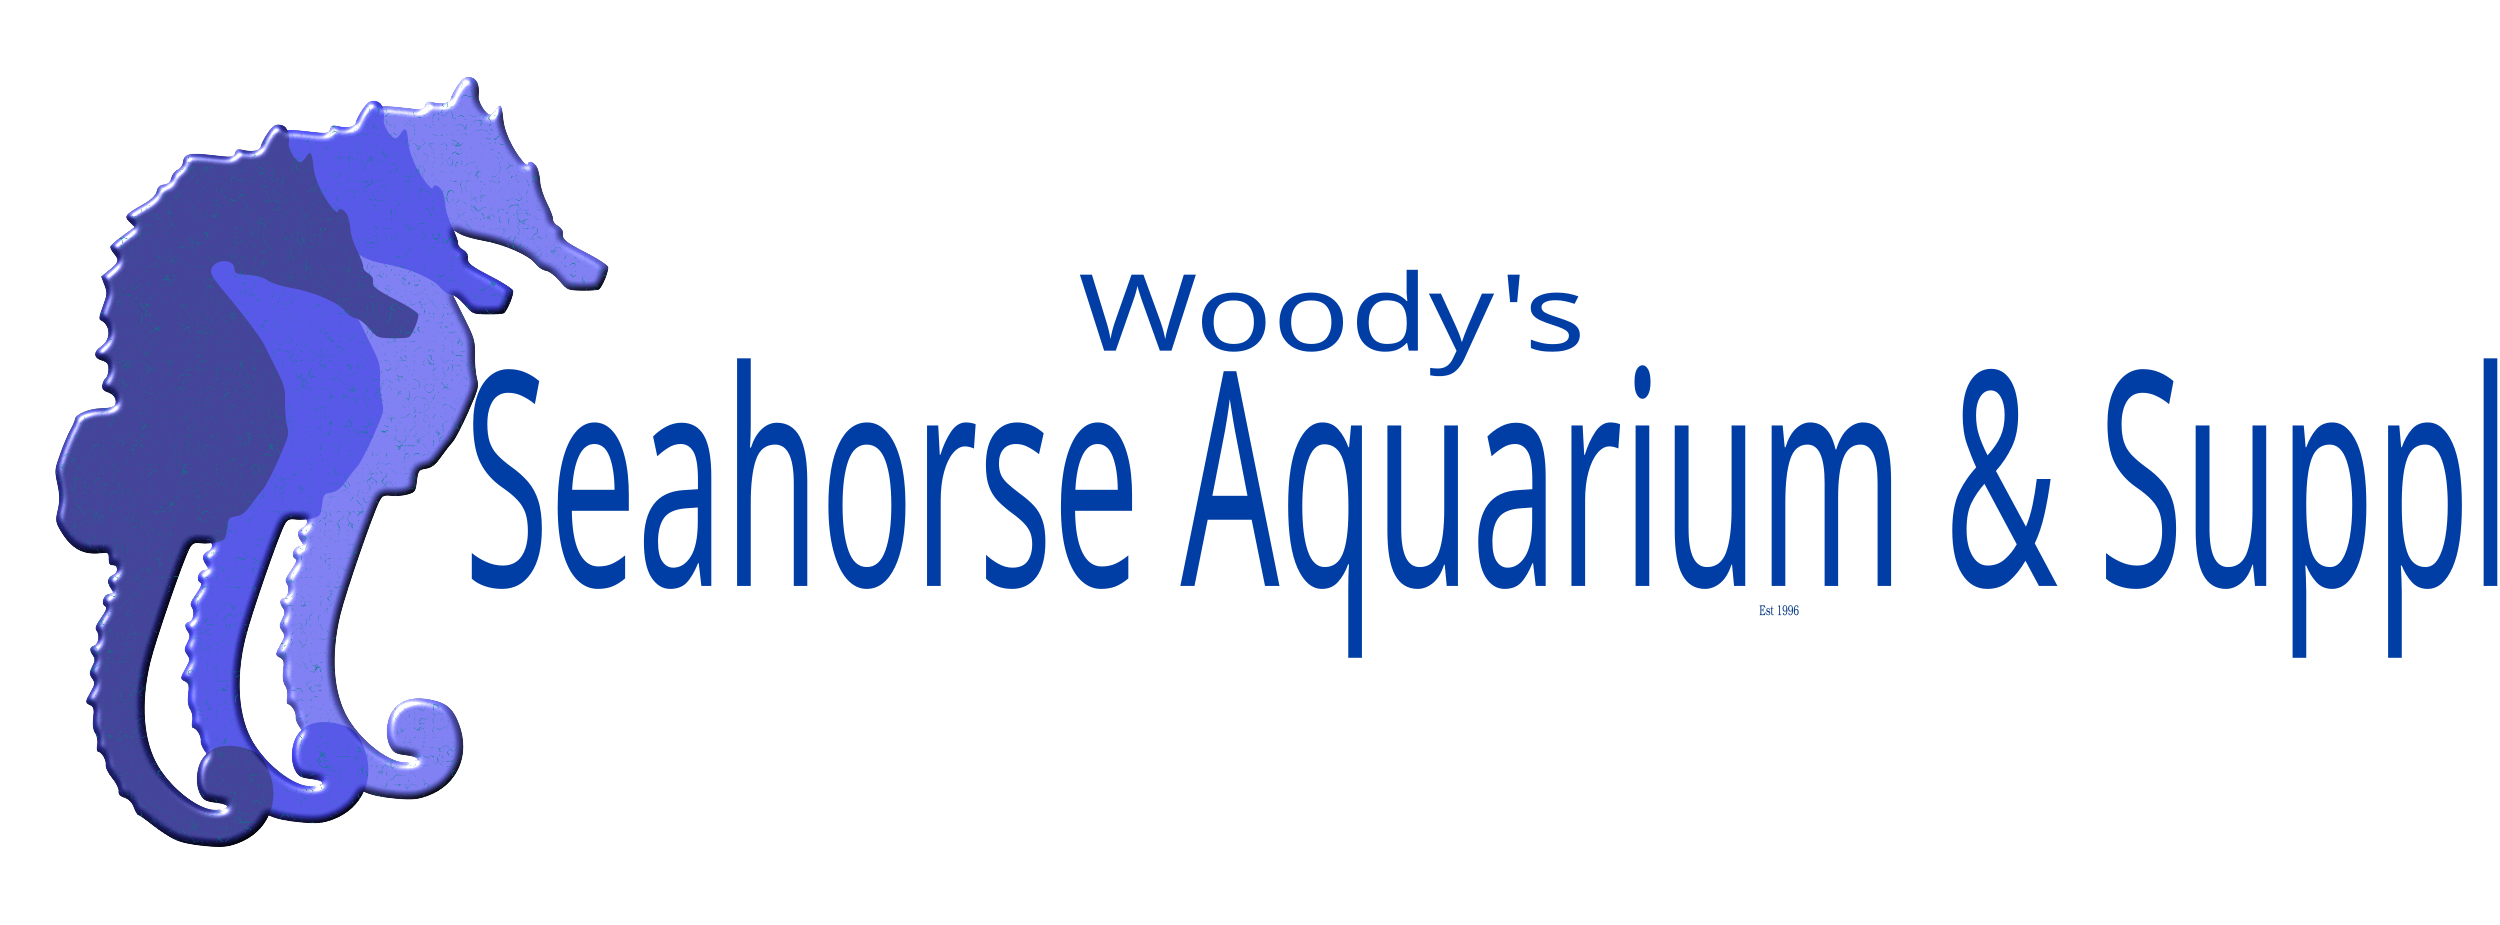
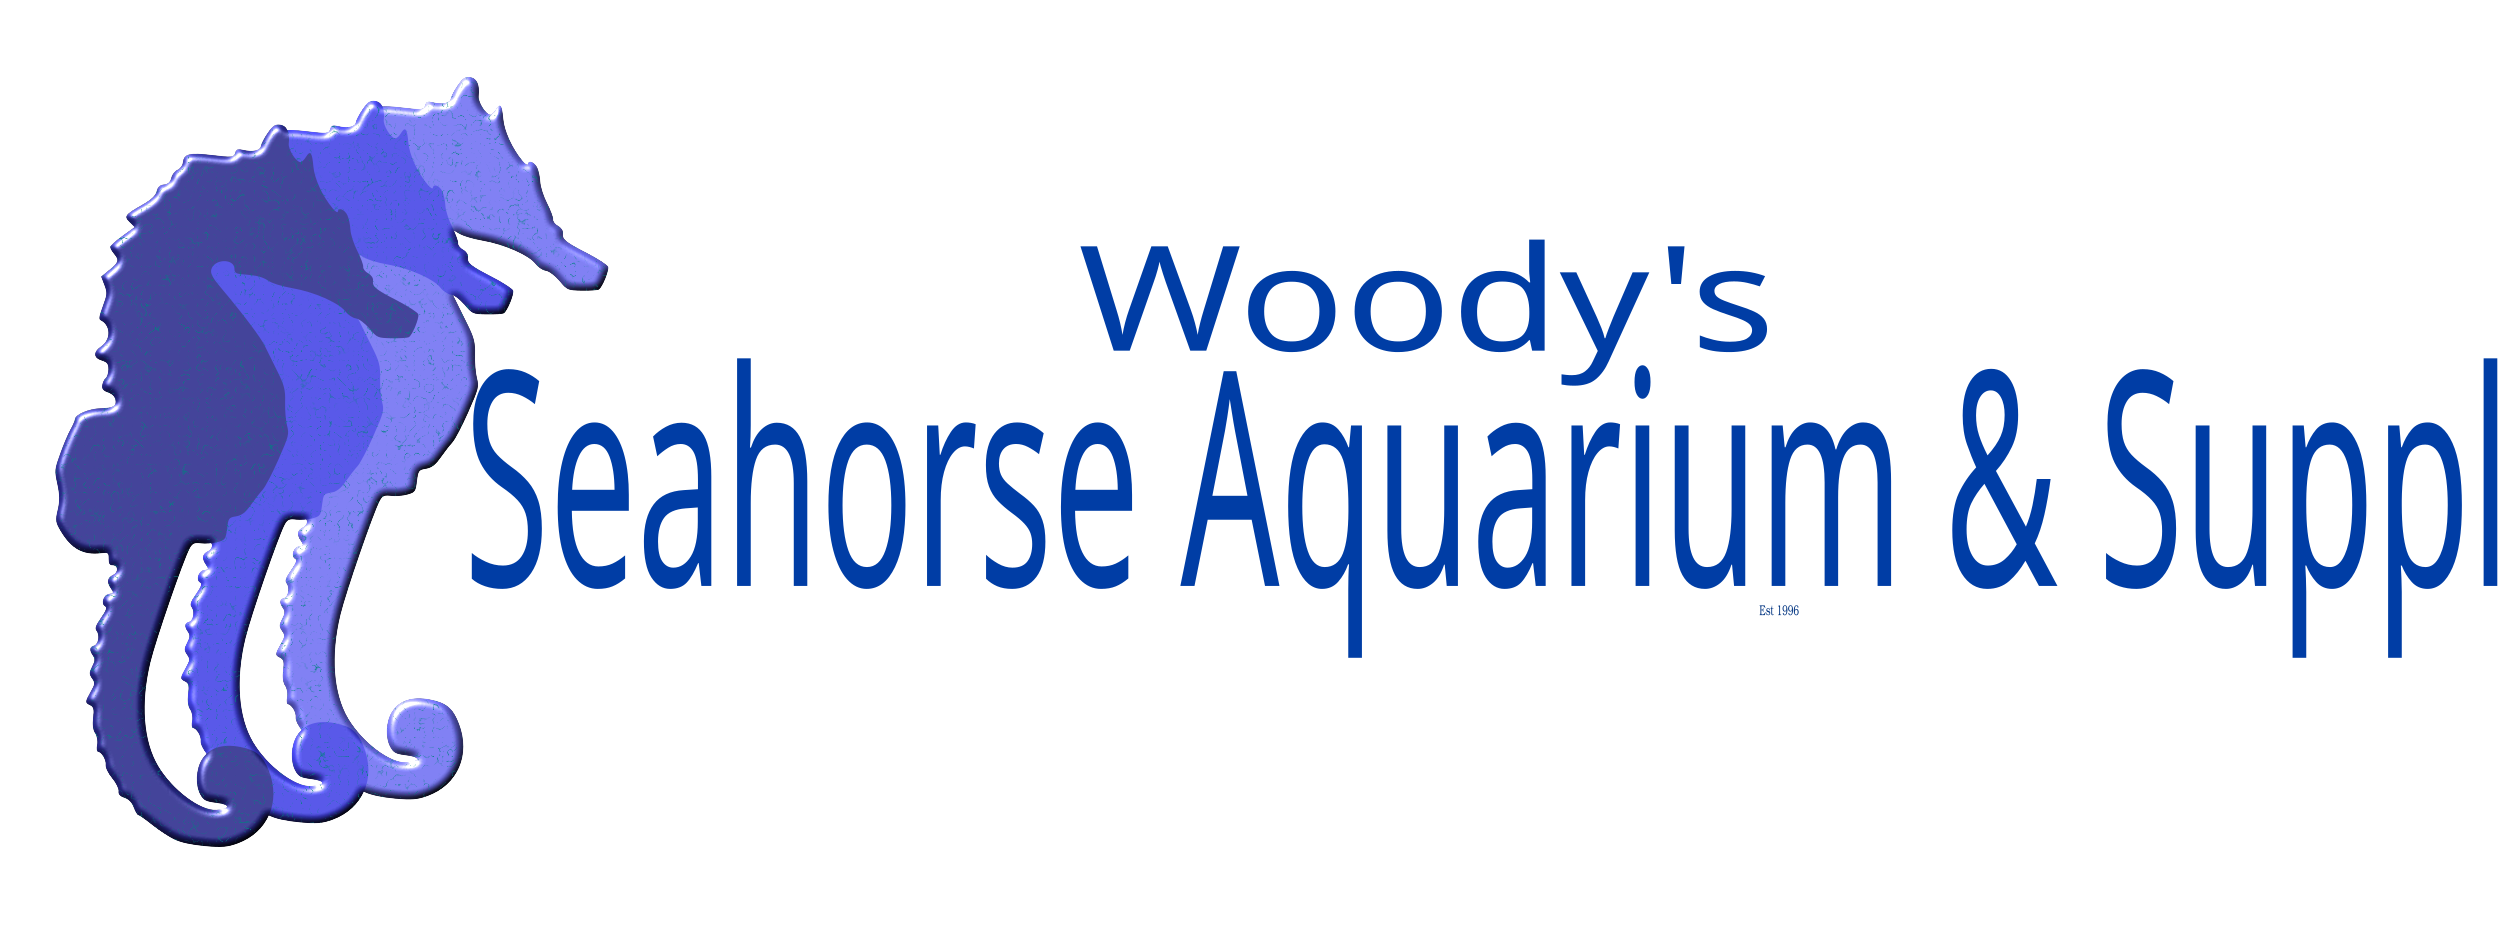
<svg xmlns="http://www.w3.org/2000/svg" xmlns:ns1="http://www.openswatchbook.org/uri/2009/osb" version="1.1" id="svg2" width="4210.51" height="1556.218" viewBox="0 0 4210.51 1556.218">
  <defs id="defs6">
    <linearGradient id="linearGradient6021" ns1:paint="solid">
      <stop style="stop-color:#ff0000;stop-opacity:1;" offset="0" id="stop6019" />
    </linearGradient>
    <filter style="color-interpolation-filters:sRGB" id="filter6752">
      <feGaussianBlur stdDeviation="6" in="SourceGraphic" result="result0" id="feGaussianBlur6734" />
      <feDiffuseLighting lighting-color="#ffffff" diffuseConstant="1" surfaceScale="4" result="result5" id="feDiffuseLighting6738">
        <feDistantLight elevation="45" azimuth="235" id="feDistantLight6736" />
      </feDiffuseLighting>
      <feComposite k1="1.4" in2="SourceGraphic" in="result5" result="fbSourceGraphic" operator="arithmetic" id="feComposite6740" k2="0" k3="0" k4="0" />
      <feGaussianBlur result="result0" in="fbSourceGraphic" stdDeviation="6" id="feGaussianBlur6742" />
      <feSpecularLighting specularExponent="25" specularConstant="1" surfaceScale="4" lighting-color="#ffffff" result="result1" in="result0" id="feSpecularLighting6746">
        <feDistantLight azimuth="235" elevation="45" id="feDistantLight6744" />
      </feSpecularLighting>
      <feComposite k3="1" k2="1" operator="arithmetic" in="fbSourceGraphic" in2="result1" result="result4" id="feComposite6748" k1="0" k4="0" />
      <feComposite operator="in" result="fbSourceGraphic" in2="SourceGraphic" in="result4" id="feComposite6750" />
      <feColorMatrix result="fbSourceGraphicAlpha" in="fbSourceGraphic" values="0 0 0 -1 0 0 0 0 -1 0 0 0 0 -1 0 0 0 0 1 0" id="feColorMatrix6792" />
      <feTurbulence id="feTurbulence6794" numOctaves="2" baseFrequency="0.063" />
      <feColorMatrix id="feColorMatrix6796" values="0 0 0 0 0 0 0 0 0 0.5 0 0 0 0 0.5 0 0 0 -10 1" />
      <feGaussianBlur id="feGaussianBlur6798" stdDeviation="1" result="result1" />
      <feTurbulence id="feTurbulence6800" numOctaves="3" baseFrequency="0.031" type="fractalNoise" result="result0" />
      <feColorMatrix id="feColorMatrix6802" result="result2" values="1 0 0 0 0 0 1 0 0 0 0 0 1 0 0 0 0 0 2 -0.5" />
      <feComposite in2="result2" id="feComposite6804" operator="in" in="result1" result="result6" />
      <feComposite in2="fbSourceGraphic" id="feComposite6806" operator="atop" />
    </filter>
    <filter style="color-interpolation-filters:sRGB" id="filter6879">
      <feTurbulence numOctaves="2" baseFrequency="0.063" id="feTurbulence6865" />
      <feColorMatrix values="0 0 0 0 0 0 0 0 0 0.5 0 0 0 0 0.5 0 0 0 -10 1" id="feColorMatrix6867" />
      <feGaussianBlur stdDeviation="1" result="result1" id="feGaussianBlur6869" />
      <feTurbulence numOctaves="3" baseFrequency="0.031" type="fractalNoise" result="result0" id="feTurbulence6871" />
      <feColorMatrix result="result2" values="1 0 0 0 0 0 1 0 0 0 0 0 1 0 0 0 0 0 2 -0.5" id="feColorMatrix6873" />
      <feComposite operator="in" in2="result2" in="result1" id="feComposite6875" />
      <feComposite in2="SourceGraphic" operator="atop" id="feComposite6877" result="fbSourceGraphic" />
      <feColorMatrix result="fbSourceGraphicAlpha" in="fbSourceGraphic" values="0 0 0 -1 0 0 0 0 -1 0 0 0 0 -1 0 0 0 0 1 0" id="feColorMatrix7149" />
      <feColorMatrix id="feColorMatrix7151" result="result2" type="luminanceToAlpha" in="fbSourceGraphic" />
      <feDiffuseLighting id="feDiffuseLighting7153" diffuseConstant="0.5" result="result1" surfaceScale="-10">
        <feDistantLight id="feDistantLight7155" elevation="20" azimuth="225" />
      </feDiffuseLighting>
      <feComposite in2="fbSourceGraphic" id="feComposite7157" result="result3" k3="1" k2="1" k1="1" in="result1" operator="arithmetic" k4="0" />
      <feBlend in2="result3" id="feBlend7159" result="result4" mode="multiply" in="result2" />
      <feComposite in2="result4" id="feComposite7161" result="result5" operator="arithmetic" k2="1.2" k1="0" k3="0" k4="0" />
      <feComposite in2="fbSourceGraphic" id="feComposite7163" operator="in" in="result5" />
    </filter>
    <filter style="color-interpolation-filters:sRGB" id="filter6895">
      <feTurbulence numOctaves="2" baseFrequency="0.063" id="feTurbulence6881" />
      <feColorMatrix values="0 0 0 0 0 0 0 0 0 0.5 0 0 0 0 0.5 0 0 0 -10 1" id="feColorMatrix6883" />
      <feGaussianBlur stdDeviation="1" result="result1" id="feGaussianBlur6885" />
      <feTurbulence numOctaves="3" baseFrequency="0.031" type="fractalNoise" result="result0" id="feTurbulence6887" />
      <feColorMatrix result="result2" values="1 0 0 0 0 0 1 0 0 0 0 0 1 0 0 0 0 0 2 -0.5" id="feColorMatrix6889" />
      <feComposite operator="in" in2="result2" in="result1" id="feComposite6891" />
      <feComposite in2="SourceGraphic" operator="atop" id="feComposite6893" />
    </filter>
    <filter style="color-interpolation-filters:sRGB" id="filter6911">
      <feTurbulence numOctaves="2" baseFrequency="0.063" id="feTurbulence6897" />
      <feColorMatrix values="0 0 0 0 0 0 0 0 0 0.5 0 0 0 0 0.5 0 0 0 -10 1" id="feColorMatrix6899" />
      <feGaussianBlur stdDeviation="1" result="result1" id="feGaussianBlur6901" />
      <feTurbulence numOctaves="3" baseFrequency="0.031" type="fractalNoise" result="result0" id="feTurbulence6903" />
      <feColorMatrix result="result2" values="1 0 0 0 0 0 1 0 0 0 0 0 1 0 0 0 0 0 2 -0.5" id="feColorMatrix6905" />
      <feComposite operator="in" in2="result2" in="result1" id="feComposite6907" />
      <feComposite in2="SourceGraphic" operator="atop" id="feComposite6909" />
    </filter>
    <filter style="color-interpolation-filters:sRGB" id="filter7228">
      <feColorMatrix result="result2" type="luminanceToAlpha" in="SourceGraphic" id="feColorMatrix7212" />
      <feSpecularLighting specularConstant="0.5" surfaceScale="-15" specularExponent="10" result="result10" id="feSpecularLighting7216">
        <feDistantLight elevation="20" azimuth="225" id="feDistantLight7214" />
      </feSpecularLighting>
      <feDiffuseLighting diffuseConstant="0.5" surfaceScale="15" id="feDiffuseLighting7220">
        <feDistantLight azimuth="225" elevation="20" id="feDistantLight7218" />
      </feDiffuseLighting>
      <feComposite result="result11" in2="result10" operator="arithmetic" k2="0.5" k3="0.5" id="feComposite7222" k1="0" k4="0" />
      <feComposite in="result11" result="result9" operator="arithmetic" k2="1" k3="1" in2="SourceGraphic" id="feComposite7224" k1="0" k4="0" />
      <feComposite in2="SourceGraphic" operator="in" in="result9" id="feComposite7226" result="fbSourceGraphic" />
      <feColorMatrix result="fbSourceGraphicAlpha" in="fbSourceGraphic" values="0 0 0 -1 0 0 0 0 -1 0 0 0 0 -1 0 0 0 0 1 0" id="feColorMatrix7230" />
      <feTurbulence id="feTurbulence7232" numOctaves="2" baseFrequency="0.063" />
      <feColorMatrix id="feColorMatrix7234" values="0 0 0 0 0 0 0 0 0 0.5 0 0 0 0 0.5 0 0 0 -10 1" />
      <feGaussianBlur id="feGaussianBlur7236" stdDeviation="1" result="result1" />
      <feTurbulence id="feTurbulence7238" numOctaves="3" baseFrequency="0.031" type="fractalNoise" result="result0" />
      <feColorMatrix id="feColorMatrix7240" result="result2" values="1 0 0 0 0 0 1 0 0 0 0 0 1 0 0 0 0 0 2 -0.5" />
      <feComposite in2="result2" id="feComposite7242" operator="in" in="result1" result="result12" />
      <feComposite in2="fbSourceGraphic" id="feComposite7244" operator="atop" result="fbSourceGraphic" />
      <feColorMatrix result="fbSourceGraphicAlpha" in="fbSourceGraphic" values="0 0 0 -1 0 0 0 0 -1 0 0 0 0 -1 0 0 0 0 1 0" id="feColorMatrix7494" />
      <feTurbulence id="feTurbulence7496" result="result0" seed="0" baseFrequency="1" numOctaves="5" type="fractalNoise" />
      <feConvolveMatrix id="feConvolveMatrix7498" result="result5" order="5 5" kernelMatrix="-2 0 0 0 -2 0 -2 0 -2 0 0 0 -10 0 0 0 -2 0 -2 0 -2 0 0 0 -2 " targetX="2" targetY="2" />
      <feComposite in2="fbSourceGraphic" id="feComposite7500" result="result2" k3="0.5" k2="0.5" k1="1.5" operator="arithmetic" in="result5" k4="0" />
      <feColorMatrix id="feColorMatrix7502" in="result2" type="luminanceToAlpha" result="result2" />
      <feDiffuseLighting id="feDiffuseLighting7504" surfaceScale="5" result="result1" diffuseConstant="0.6">
        <feDistantLight id="feDistantLight7506" elevation="35" azimuth="225" />
      </feDiffuseLighting>
      <feComposite in2="fbSourceGraphic" id="feComposite7508" operator="arithmetic" in="result1" k1="1.5" k3="0.5" result="result3" k2="0" k4="0" />
      <feBlend in2="result1" id="feBlend7510" in="result3" mode="normal" result="result6" />
      <feComposite in2="fbSourceGraphic" id="feComposite7512" operator="in" />
    </filter>
  </defs>
  <g style="font-style:normal;font-variant:normal;font-weight:bold;font-stretch:normal;font-size:32px;line-height:0;font-family:sans-serif;-inkscape-font-specification:'sans-serif Bold';letter-spacing:0px;word-spacing:0px;writing-mode:vertical-lr;fill:#000000;fill-opacity:1;stroke:none" id="text6142" transform="translate(1304.833,669.6809)" />
  <text xml:space="preserve" style="font-style:normal;font-variant:normal;font-weight:bold;font-stretch:normal;font-size:323.9px;line-height:42.45;font-family:BlackChancery;-inkscape-font-specification:'BlackChancery Bold';text-align:center;letter-spacing:0px;word-spacing:0px;writing-mode:lr-tb;text-anchor:middle;fill:#003DA5;fill-opacity:1;stroke:none;stroke-width:2.808" x="3928.729" y="679.728" id="text6151" transform="scale(0.5637657,1.773787)">
    <tspan id="tspan6149" x="3928.729" y="7608.395" style="font-style:normal;font-variant:normal;font-weight:bold;font-stretch:normal;font-size:323.9px;font-family:BlackChancery;-inkscape-font-specification:'BlackChancery Bold';fill:#003DA5;stroke-width:2.808" />
  </text>
  <text xml:space="preserve" style="font-style:normal;font-variant:normal;font-weight:300;font-stretch:normal;font-size:19.073px;line-height:39.45;font-family:'Bookman Old Style';-inkscape-font-specification:'Bookman Old Style Light';letter-spacing:0px;word-spacing:0px;writing-mode:lr-tb;fill:#003380;fill-opacity:1;stroke:none;stroke-width:0.795" x="3728.397" y="823.335" id="text7171" transform="scale(0.7947218,1.258302)">
    <tspan id="tspan7169" x="3728.397" y="823.335" style="fill:#003380;stroke-width:0.795">Est 1996</tspan>
  </text>
  <g id="g6134" transform="translate(-413.5878,606.523)" style="filter:url(#filter6752)">
    <path style="fill:#5f5fd3;stroke-width:3.871" d="m 1027.619,727.637 c -9.067,-4.277 -25.807,-15.213 -37.2,-24.303 -11.393,-9.09 -22.181,-16.713 -23.972,-16.941 -1.792,-0.228 -5.297,-6.032 -7.789,-12.899 -2.981,-8.211 -8.299,-13.758 -15.537,-16.205 -7.768,-2.626 -10.724,-5.982 -10.049,-11.411 0.526,-4.23 -4.364,-14.03 -10.867,-21.779 -6.502,-7.748 -11.367,-17.753 -10.81,-22.233 1.039,-8.359 -6.654,-21.457 -13.083,-22.274 -1.983,-0.252 -2.585,-5.524 -1.337,-11.716 1.272,-6.312 -0.198,-14.826 -3.347,-19.381 -3.584,-5.185 -4.815,-14.56 -3.404,-25.916 1.79,-14.398 0.813,-18.445 -5.119,-21.216 -8.824,-4.121 -8.737,-5.834 1.188,-23.344 7.159,-12.63 7.306,-14.284 1.96,-22.018 -4.92,-7.119 -4.883,-10.081 0.25,-19.917 4.948,-9.48 5.154,-12.821 1.151,-18.613 -6.222,-9.002 -5.47,-14.882 2.147,-16.781 7.223,-1.801 9.851,-17.421 4.175,-24.818 -3.199,-4.169 -1.58,-8.862 7.578,-21.965 8.427,-12.058 10.385,-17.304 7.086,-18.981 -7.954,-4.043 -3.228,-19.978 6.301,-21.248 8.19,-1.091 8.354,-1.582 3.084,-9.208 -7.342,-10.622 -6.035,-18.251 3.927,-22.916 9.4,-4.402 8.459,-16.297 -1.261,-15.93 -4.418,0.167 -6.339,-3.145 -6.255,-10.789 0.112,-10.287 -0.722,-10.928 -12.389,-9.526 -30.926,3.716 -50.706,-7.261 -69.005,-38.296 -8.112,-13.758 -8.599,-17.554 -4.454,-34.756 3.452,-14.328 3.314,-25.489 -0.537,-43.25 -5.075,-23.41 -4.966,-24.56 4.943,-52.093 5.573,-15.485 13.261,-33.558 17.084,-40.163 3.823,-6.604 7.271,-14.583 7.662,-17.731 0.992,-7.979 24.039,-17.648 43.173,-18.112 21.684,-0.526 26.82,-3.4 24.902,-13.936 -0.979,-5.377 -5.738,-10.108 -12.45,-12.377 -8.01,-2.708 -10.591,-5.882 -9.821,-12.079 0.575,-4.623 3.13,-10.045 5.679,-12.049 2.549,-2.004 4.69,-8.701 4.758,-14.883 0.1,-9.012 -2.088,-11.919 -11.037,-14.669 -14.507,-4.459 -15.005,-14.811 -1.165,-24.206 16.723,-11.352 16.25,-35.377 -0.861,-43.673 -3.475,-1.685 -2.678,-6.967 3.588,-23.79 7.375,-19.8 7.598,-22.821 2.637,-35.812 l -5.418,-14.188 13.679,-11.106 c 16.011,-12.999 17.018,-16.455 7.919,-27.167 -3.721,-4.381 -6.549,-9.711 -6.284,-11.845 0.265,-2.134 9.59,-10.462 20.721,-18.506 L 960,-304 l -8.264,-8.206 c -10.064,-9.993 -8.027,-12.866 20.683,-29.171 16.024,-9.1 23.078,-15.645 24.888,-23.093 1.814,-7.464 5.295,-10.682 12.349,-11.418 7.033,-0.734 10.536,-3.957 12.333,-11.348 1.381,-5.677 6.056,-11.7 10.389,-13.384 4.346,-1.688 8.383,-7.12 9.004,-12.113 1.876,-15.094 10.791,-17.378 49.763,-12.749 33.662,3.999 36.395,3.744 38.373,-3.574 1.692,-6.259 4.393,-7.337 13.139,-5.243 16.465,3.942 29.228,1.271 30.158,-6.311 0.449,-3.68 5.607,-13.59 11.457,-22.023 8.606,-12.407 12.658,-15.075 21.236,-13.985 11.404,1.449 16.701,13.12 14.391,31.705 -1.193,9.595 11.6,30.482 19.266,31.457 2.24,0.285 6.539,-3.53 9.553,-8.477 7.449,-12.225 10.605,-8.28 12.66,15.825 1.728,20.271 14.963,49.254 31.916,69.896 4.8,5.844 8.981,8.584 9.291,6.088 0.962,-7.736 11.616,-3.596 16.147,6.275 2.368,5.159 4.618,15.931 5,23.939 0.382,8.008 5.561,24.08 11.508,35.717 5.948,11.637 10.479,23.852 10.07,27.144 -0.409,3.292 3.346,8.185 8.344,10.872 5.111,2.748 8.704,7.972 8.211,11.938 -1.337,10.76 3.192,14.548 40.419,33.803 18.94,9.797 35.055,20.284 35.812,23.305 1.697,6.776 -10.294,35.552 -16.062,38.546 -2.318,1.203 -15.153,1.986 -28.521,1.74 -23.973,-0.442 -24.492,-0.667 -37.852,-16.367 -7.803,-9.17 -17.514,-16.423 -22.906,-17.108 -5.148,-0.654 -12.997,-5.93 -17.442,-11.723 -11.177,-14.568 -52.574,-32.742 -88.882,-39.023 -18.142,-3.138 -35.008,-8.434 -41.884,-13.152 -7.776,-5.335 -18.72,-8.421 -33.721,-9.508 -20.232,-1.466 -22.222,-2.362 -22.347,-10.059 -0.289,-17.812 -34.178,-16.944 -39.013,0.999 -1.838,6.823 2.102,14.245 16.742,31.533 34.782,41.076 67.051,83.83 73.276,97.089 3.373,7.184 12.634,25.946 20.58,41.693 12.147,24.074 14.33,32.472 13.711,52.762 -0.405,13.272 1.042,31.121 3.214,39.665 3.783,14.875 3.167,17.319 -14.502,57.554 -10.149,23.111 -22.151,46.059 -26.672,50.995 -4.52,4.937 -13.518,16.51 -19.995,25.719 -8.688,12.352 -15.151,17.299 -24.644,18.863 -12.225,2.015 -12.984,3.055 -15.194,20.842 -2.201,17.709 -3.08,18.933 -16.263,22.638 -7.665,2.154 -20.047,3.14 -27.515,2.191 -11.28,-1.434 -14.494,-0.012 -18.981,8.383 -10.871,20.346 -56.941,153.856 -66.01,191.295 -16.743,69.116 -11.963,133.423 13.026,175.259 23.937,40.074 70.716,75.275 97.824,73.612 23.724,-1.456 23.959,-8.435 0.385,-11.431 -18.448,-2.345 -22.011,-4.139 -27.475,-13.839 -8.999,-15.975 -7.803,-43.076 2.63,-59.62 12.264,-19.447 34.52,-26.687 64.335,-20.93 27.653,5.34 38.713,14.603 48.748,40.831 20.022,52.329 -1.878,102.98 -52.641,121.747 -17.195,6.357 -27.088,7.168 -55.436,4.544 -22.599,-2.092 -40.195,-5.878 -50.991,-10.97 z" id="path6054-6-3" />
    <path style="fill:#3737c8;stroke-width:3.871" d="m 867.619,767.637 c -9.067,-4.277 -25.807,-15.213 -37.2,-24.303 -11.393,-9.09 -22.181,-16.713 -23.972,-16.941 -1.792,-0.228 -5.297,-6.032 -7.789,-12.899 -2.981,-8.211 -8.299,-13.758 -15.537,-16.205 -7.768,-2.626 -10.724,-5.982 -10.049,-11.411 0.526,-4.23 -4.364,-14.03 -10.867,-21.779 -6.502,-7.748 -11.367,-17.753 -10.81,-22.232 1.039,-8.359 -6.654,-21.457 -13.083,-22.274 -1.983,-0.252 -2.585,-5.524 -1.337,-11.716 1.272,-6.312 -0.198,-14.826 -3.347,-19.381 -3.584,-5.185 -4.815,-14.56 -3.404,-25.916 1.79,-14.398 0.813,-18.445 -5.119,-21.216 -8.824,-4.121 -8.737,-5.834 1.188,-23.344 7.159,-12.63 7.306,-14.284 1.96,-22.018 -4.92,-7.119 -4.883,-10.081 0.25,-19.917 4.948,-9.48 5.155,-12.821 1.151,-18.613 -6.222,-9.002 -5.47,-14.882 2.147,-16.781 7.223,-1.801 9.851,-17.421 4.175,-24.818 -3.199,-4.169 -1.58,-8.862 7.578,-21.965 8.427,-12.058 10.385,-17.304 7.086,-18.981 -7.954,-4.043 -3.228,-19.978 6.301,-21.248 8.19,-1.091 8.354,-1.582 3.084,-9.208 -7.342,-10.622 -6.034,-18.251 3.927,-22.916 9.401,-4.402 8.459,-16.297 -1.261,-15.93 -4.418,0.167 -6.339,-3.145 -6.255,-10.789 0.112,-10.287 -0.722,-10.928 -12.389,-9.526 -30.926,3.716 -50.706,-7.261 -69.005,-38.296 -8.112,-13.758 -8.599,-17.554 -4.454,-34.756 3.452,-14.328 3.314,-25.489 -0.537,-43.25 -5.075,-23.41 -4.966,-24.56 4.943,-52.093 5.573,-15.485 13.261,-33.558 17.084,-40.163 3.823,-6.604 7.271,-14.583 7.662,-17.731 0.992,-7.979 24.039,-17.648 43.173,-18.112 21.684,-0.526 26.82,-3.4 24.902,-13.936 -0.979,-5.377 -5.738,-10.108 -12.45,-12.377 -8.01,-2.708 -10.591,-5.882 -9.821,-12.079 0.575,-4.623 3.13,-10.045 5.679,-12.049 2.549,-2.004 4.69,-8.701 4.758,-14.883 0.1,-9.012 -2.088,-11.919 -11.036,-14.669 -14.507,-4.459 -15.005,-14.811 -1.165,-24.206 16.723,-11.352 16.25,-35.377 -0.861,-43.673 -3.475,-1.685 -2.678,-6.967 3.588,-23.79 7.376,-19.8 7.598,-22.821 2.637,-35.812 l -5.418,-14.188 13.679,-11.106 c 16.011,-12.999 17.018,-16.455 7.919,-27.167 -3.721,-4.381 -6.549,-9.711 -6.284,-11.845 0.265,-2.134 9.59,-10.462 20.721,-18.506 L 800,-264 l -8.264,-8.206 c -10.064,-9.993 -8.027,-12.866 20.683,-29.171 16.024,-9.1 23.077,-15.645 24.888,-23.093 1.814,-7.464 5.295,-10.682 12.349,-11.418 7.033,-0.734 10.536,-3.957 12.333,-11.348 1.381,-5.677 6.056,-11.7 10.389,-13.384 4.346,-1.688 8.384,-7.12 9.004,-12.113 1.876,-15.094 10.791,-17.378 49.763,-12.749 33.662,3.999 36.395,3.744 38.373,-3.574 1.692,-6.259 4.393,-7.337 13.139,-5.243 16.465,3.942 29.228,1.271 30.158,-6.311 0.449,-3.68 5.607,-13.59 11.457,-22.023 8.606,-12.407 12.658,-15.075 21.236,-13.985 11.404,1.449 16.701,13.12 14.391,31.705 -1.193,9.595 11.6,30.482 19.266,31.457 2.24,0.285 6.539,-3.53 9.553,-8.477 7.449,-12.225 10.605,-8.28 12.66,15.825 1.728,20.271 14.963,49.254 31.916,69.896 4.8,5.844 8.981,8.584 9.291,6.088 0.962,-7.736 11.616,-3.596 16.147,6.275 2.368,5.159 4.618,15.931 5,23.939 0.382,8.008 5.561,24.08 11.508,35.717 5.948,11.637 10.479,23.852 10.07,27.144 -0.409,3.292 3.346,8.185 8.344,10.872 5.111,2.748 8.704,7.972 8.211,11.938 -1.337,10.76 3.192,14.548 40.419,33.803 18.94,9.797 35.055,20.284 35.812,23.305 1.697,6.776 -10.294,35.552 -16.062,38.546 -2.318,1.203 -15.153,1.986 -28.521,1.74 -23.973,-0.442 -24.492,-0.667 -37.852,-16.367 -7.803,-9.17 -17.514,-16.423 -22.906,-17.108 -5.148,-0.654 -12.997,-5.93 -17.442,-11.723 -11.177,-14.568 -52.574,-32.742 -88.882,-39.023 -18.142,-3.138 -35.008,-8.434 -41.884,-13.152 -7.776,-5.335 -18.72,-8.421 -33.722,-9.508 -20.232,-1.466 -22.222,-2.362 -22.347,-10.059 -0.289,-17.812 -34.178,-16.944 -39.013,0.999 -1.838,6.823 2.102,14.245 16.742,31.533 34.782,41.076 67.051,83.83 73.276,97.089 3.373,7.184 12.634,25.946 20.58,41.693 12.147,24.074 14.33,32.472 13.711,52.762 -0.405,13.272 1.042,31.121 3.214,39.665 3.783,14.875 3.167,17.319 -14.502,57.554 -10.149,23.111 -22.151,46.059 -26.672,50.995 -4.52,4.937 -13.518,16.51 -19.995,25.719 -8.688,12.352 -15.151,17.299 -24.644,18.863 -12.225,2.015 -12.984,3.055 -15.194,20.842 -2.201,17.709 -3.08,18.933 -16.263,22.638 -7.665,2.154 -20.047,3.14 -27.515,2.191 -11.28,-1.434 -14.494,-0.012 -18.981,8.383 -10.871,20.346 -56.941,153.856 -66.01,191.295 -16.743,69.116 -11.963,133.423 13.026,175.259 23.937,40.074 70.716,75.275 97.824,73.612 23.724,-1.456 23.959,-8.435 0.385,-11.431 -18.448,-2.345 -22.011,-4.139 -27.475,-13.839 -8.999,-15.975 -7.804,-43.076 2.63,-59.62 12.264,-19.447 34.52,-26.687 64.335,-20.93 27.653,5.34 38.713,14.603 48.748,40.831 20.022,52.329 -1.878,102.98 -52.641,121.747 -17.195,6.357 -27.088,7.168 -55.436,4.544 -22.599,-2.092 -40.195,-5.878 -50.991,-10.97 z" id="path6054-6" />
    <path style="fill:#212178;stroke-width:3.871" d="m 707.619,807.637 c -9.067,-4.277 -25.807,-15.213 -37.2,-24.303 -11.393,-9.09 -22.181,-16.713 -23.972,-16.941 -1.792,-0.228 -5.297,-6.032 -7.789,-12.899 -2.981,-8.211 -8.299,-13.758 -15.537,-16.205 -7.768,-2.626 -10.724,-5.982 -10.049,-11.411 0.526,-4.23 -4.364,-14.03 -10.867,-21.779 -6.502,-7.748 -11.367,-17.753 -10.81,-22.233 1.039,-8.359 -6.654,-21.457 -13.083,-22.274 -1.983,-0.252 -2.585,-5.524 -1.337,-11.716 1.272,-6.312 -0.198,-14.826 -3.347,-19.381 -3.584,-5.185 -4.815,-14.56 -3.404,-25.916 1.79,-14.398 0.813,-18.445 -5.119,-21.216 -8.824,-4.121 -8.737,-5.834 1.188,-23.344 7.159,-12.63 7.306,-14.284 1.96,-22.018 -4.92,-7.119 -4.883,-10.081 0.25,-19.917 4.948,-9.48 5.154,-12.821 1.151,-18.613 -6.222,-9.002 -5.47,-14.882 2.147,-16.781 7.223,-1.801 9.851,-17.421 4.175,-24.818 -3.199,-4.169 -1.58,-8.862 7.578,-21.965 8.427,-12.058 10.385,-17.304 7.086,-18.981 -7.954,-4.043 -3.228,-19.978 6.301,-21.248 8.19,-1.091 8.354,-1.582 3.084,-9.208 -7.342,-10.622 -6.035,-18.251 3.927,-22.916 9.4,-4.402 8.459,-16.297 -1.261,-15.93 -4.418,0.167 -6.339,-3.145 -6.255,-10.789 0.112,-10.287 -0.722,-10.928 -12.389,-9.526 -30.926,3.716 -50.706,-7.261 -69.005,-38.296 -8.112,-13.758 -8.599,-17.554 -4.454,-34.756 3.452,-14.328 3.314,-25.489 -0.537,-43.25 -5.075,-23.41 -4.966,-24.56 4.943,-52.093 5.573,-15.485 13.261,-33.558 17.084,-40.163 3.823,-6.604 7.271,-14.583 7.662,-17.731 0.992,-7.979 24.039,-17.648 43.173,-18.112 21.684,-0.526 26.82,-3.4 24.902,-13.936 -0.979,-5.377 -5.738,-10.108 -12.45,-12.377 -8.01,-2.708 -10.591,-5.882 -9.821,-12.079 0.575,-4.623 3.13,-10.045 5.679,-12.049 2.549,-2.004 4.69,-8.701 4.758,-14.883 0.1,-9.012 -2.088,-11.919 -11.037,-14.669 -14.507,-4.459 -15.005,-14.811 -1.165,-24.206 16.723,-11.352 16.25,-35.377 -0.861,-43.673 -3.475,-1.685 -2.678,-6.967 3.588,-23.79 7.375,-19.8 7.598,-22.821 2.637,-35.812 l -5.418,-14.188 13.679,-11.106 c 16.011,-12.999 17.018,-16.455 7.919,-27.167 -3.721,-4.381 -6.549,-9.711 -6.284,-11.845 0.265,-2.134 9.59,-10.462 20.721,-18.506 L 640,-224 l -8.264,-8.206 c -10.064,-9.993 -8.027,-12.866 20.683,-29.171 16.024,-9.1 23.078,-15.645 24.888,-23.093 1.814,-7.464 5.295,-10.682 12.349,-11.418 7.033,-0.734 10.536,-3.957 12.333,-11.348 1.381,-5.677 6.056,-11.7 10.389,-13.384 4.346,-1.688 8.383,-7.12 9.004,-12.113 1.876,-15.094 10.791,-17.378 49.763,-12.749 33.662,3.999 36.395,3.744 38.373,-3.574 1.692,-6.259 4.393,-7.337 13.139,-5.243 16.465,3.942 29.228,1.271 30.158,-6.311 0.449,-3.68 5.607,-13.59 11.457,-22.023 8.606,-12.407 12.658,-15.075 21.236,-13.985 11.404,1.449 16.701,13.12 14.391,31.705 -1.193,9.595 11.6,30.482 19.266,31.457 2.24,0.285 6.539,-3.53 9.553,-8.477 7.449,-12.225 10.605,-8.28 12.66,15.825 1.728,20.271 14.963,49.254 31.916,69.896 4.8,5.844 8.981,8.584 9.291,6.088 0.962,-7.736 11.616,-3.596 16.147,6.275 2.368,5.159 4.618,15.931 5,23.939 0.382,8.008 5.561,24.08 11.508,35.717 5.948,11.637 10.479,23.852 10.07,27.144 -0.409,3.292 3.346,8.185 8.344,10.872 5.111,2.748 8.704,7.972 8.211,11.938 -1.337,10.76 3.192,14.548 40.419,33.803 18.94,9.797 35.055,20.284 35.812,23.305 1.697,6.776 -10.294,35.552 -16.062,38.546 -2.318,1.203 -15.153,1.986 -28.521,1.74 -23.973,-0.442 -24.492,-0.667 -37.852,-16.367 -7.803,-9.17 -17.514,-16.423 -22.906,-17.108 -5.148,-0.654 -12.997,-5.93 -17.442,-11.723 -11.177,-14.568 -52.574,-32.742 -88.882,-39.023 -18.142,-3.138 -35.008,-8.434 -41.884,-13.152 -7.776,-5.335 -18.72,-8.421 -33.721,-9.508 -20.232,-1.466 -22.222,-2.362 -22.347,-10.059 -0.289,-17.812 -34.178,-16.944 -39.013,0.999 -1.838,6.823 2.102,14.245 16.742,31.533 34.782,41.076 67.051,83.83 73.276,97.089 3.373,7.184 12.634,25.946 20.58,41.693 12.147,24.074 14.33,32.472 13.711,52.762 -0.405,13.272 1.042,31.121 3.214,39.665 3.783,14.875 3.167,17.319 -14.502,57.554 -10.149,23.111 -22.151,46.059 -26.672,50.995 -4.52,4.937 -13.518,16.51 -19.995,25.719 -8.688,12.352 -15.151,17.299 -24.644,18.863 -12.225,2.015 -12.984,3.055 -15.194,20.842 -2.201,17.709 -3.08,18.933 -16.263,22.638 -7.665,2.154 -20.047,3.14 -27.515,2.191 -11.28,-1.434 -14.494,-0.012 -18.981,8.383 -10.871,20.346 -56.941,153.856 -66.01,191.295 -16.743,69.116 -11.963,133.423 13.026,175.259 23.937,40.074 70.716,75.275 97.824,73.612 23.724,-1.456 23.959,-8.435 0.385,-11.431 -18.448,-2.345 -22.011,-4.139 -27.475,-13.839 -8.999,-15.975 -7.803,-43.076 2.63,-59.62 12.264,-19.447 34.52,-26.687 64.335,-20.93 27.653,5.34 38.713,14.603 48.748,40.831 20.022,52.329 -1.878,102.98 -52.641,121.747 -17.195,6.357 -27.088,7.168 -55.436,4.544 -22.599,-2.092 -40.195,-5.878 -50.991,-10.97 z" id="path6054-6-8" />
  </g>
  <text xml:space="preserve" style="font-style:normal;font-variant:normal;font-weight:500;font-stretch:normal;font-size:363.207px;line-height:39.45;font-family:BlackChancery;-inkscape-font-specification:'BlackChancery Medium';letter-spacing:0px;word-spacing:0px;writing-mode:lr-tb;fill:#003DA5;fill-opacity:1;stroke:none;stroke-width:1.892" x="-726.947" y="228.403" id="text4515" transform="matrix(0.7202118,0,0,1.388481,1304.833,669.6809)">
    <tspan id="tspan4513" x="-726.947" y="228.403" style="fill:#003DA5;stroke-width:1.892">Seahorse Aquarium &amp; Supply</tspan>
  </text>
-   <text xml:space="preserve" style="font-style:normal;font-variant:normal;font-weight:normal;font-stretch:normal;font-size:196.6px;line-height:39.45;font-family:BlackChancery;-inkscape-font-specification:BlackChancery;letter-spacing:0px;word-spacing:0px;writing-mode:lr-tb;fill:#003DA5;fill-opacity:1;stroke:none;stroke-width:1.024;" x="455.465" y="-115.077" id="text7210" transform="matrix(1.097571,0,0,0.9111025,1316.262,695.3952)">
+   <text xml:space="preserve" style="font-style:normal;font-variant:normal;font-weight:normal;font-stretch:normal;font-size:270px;line-height:39.45;font-family:BlackChancery;-inkscape-font-specification:BlackChancery;letter-spacing:0px;word-spacing:0px;writing-mode:lr-tb;fill:#003DA5;fill-opacity:1;stroke:none;stroke-width:1.024;" x="455.465" y="-115.077" id="text7210" transform="matrix(1.097571,0,0,0.9111025,1316.262,695.3952)">
    <tspan id="tspan7208" x="455.465" y="-115.077" style="stroke-width:1.024;fill:#003DA5;">Woody's</tspan>
  </text>
</svg>
